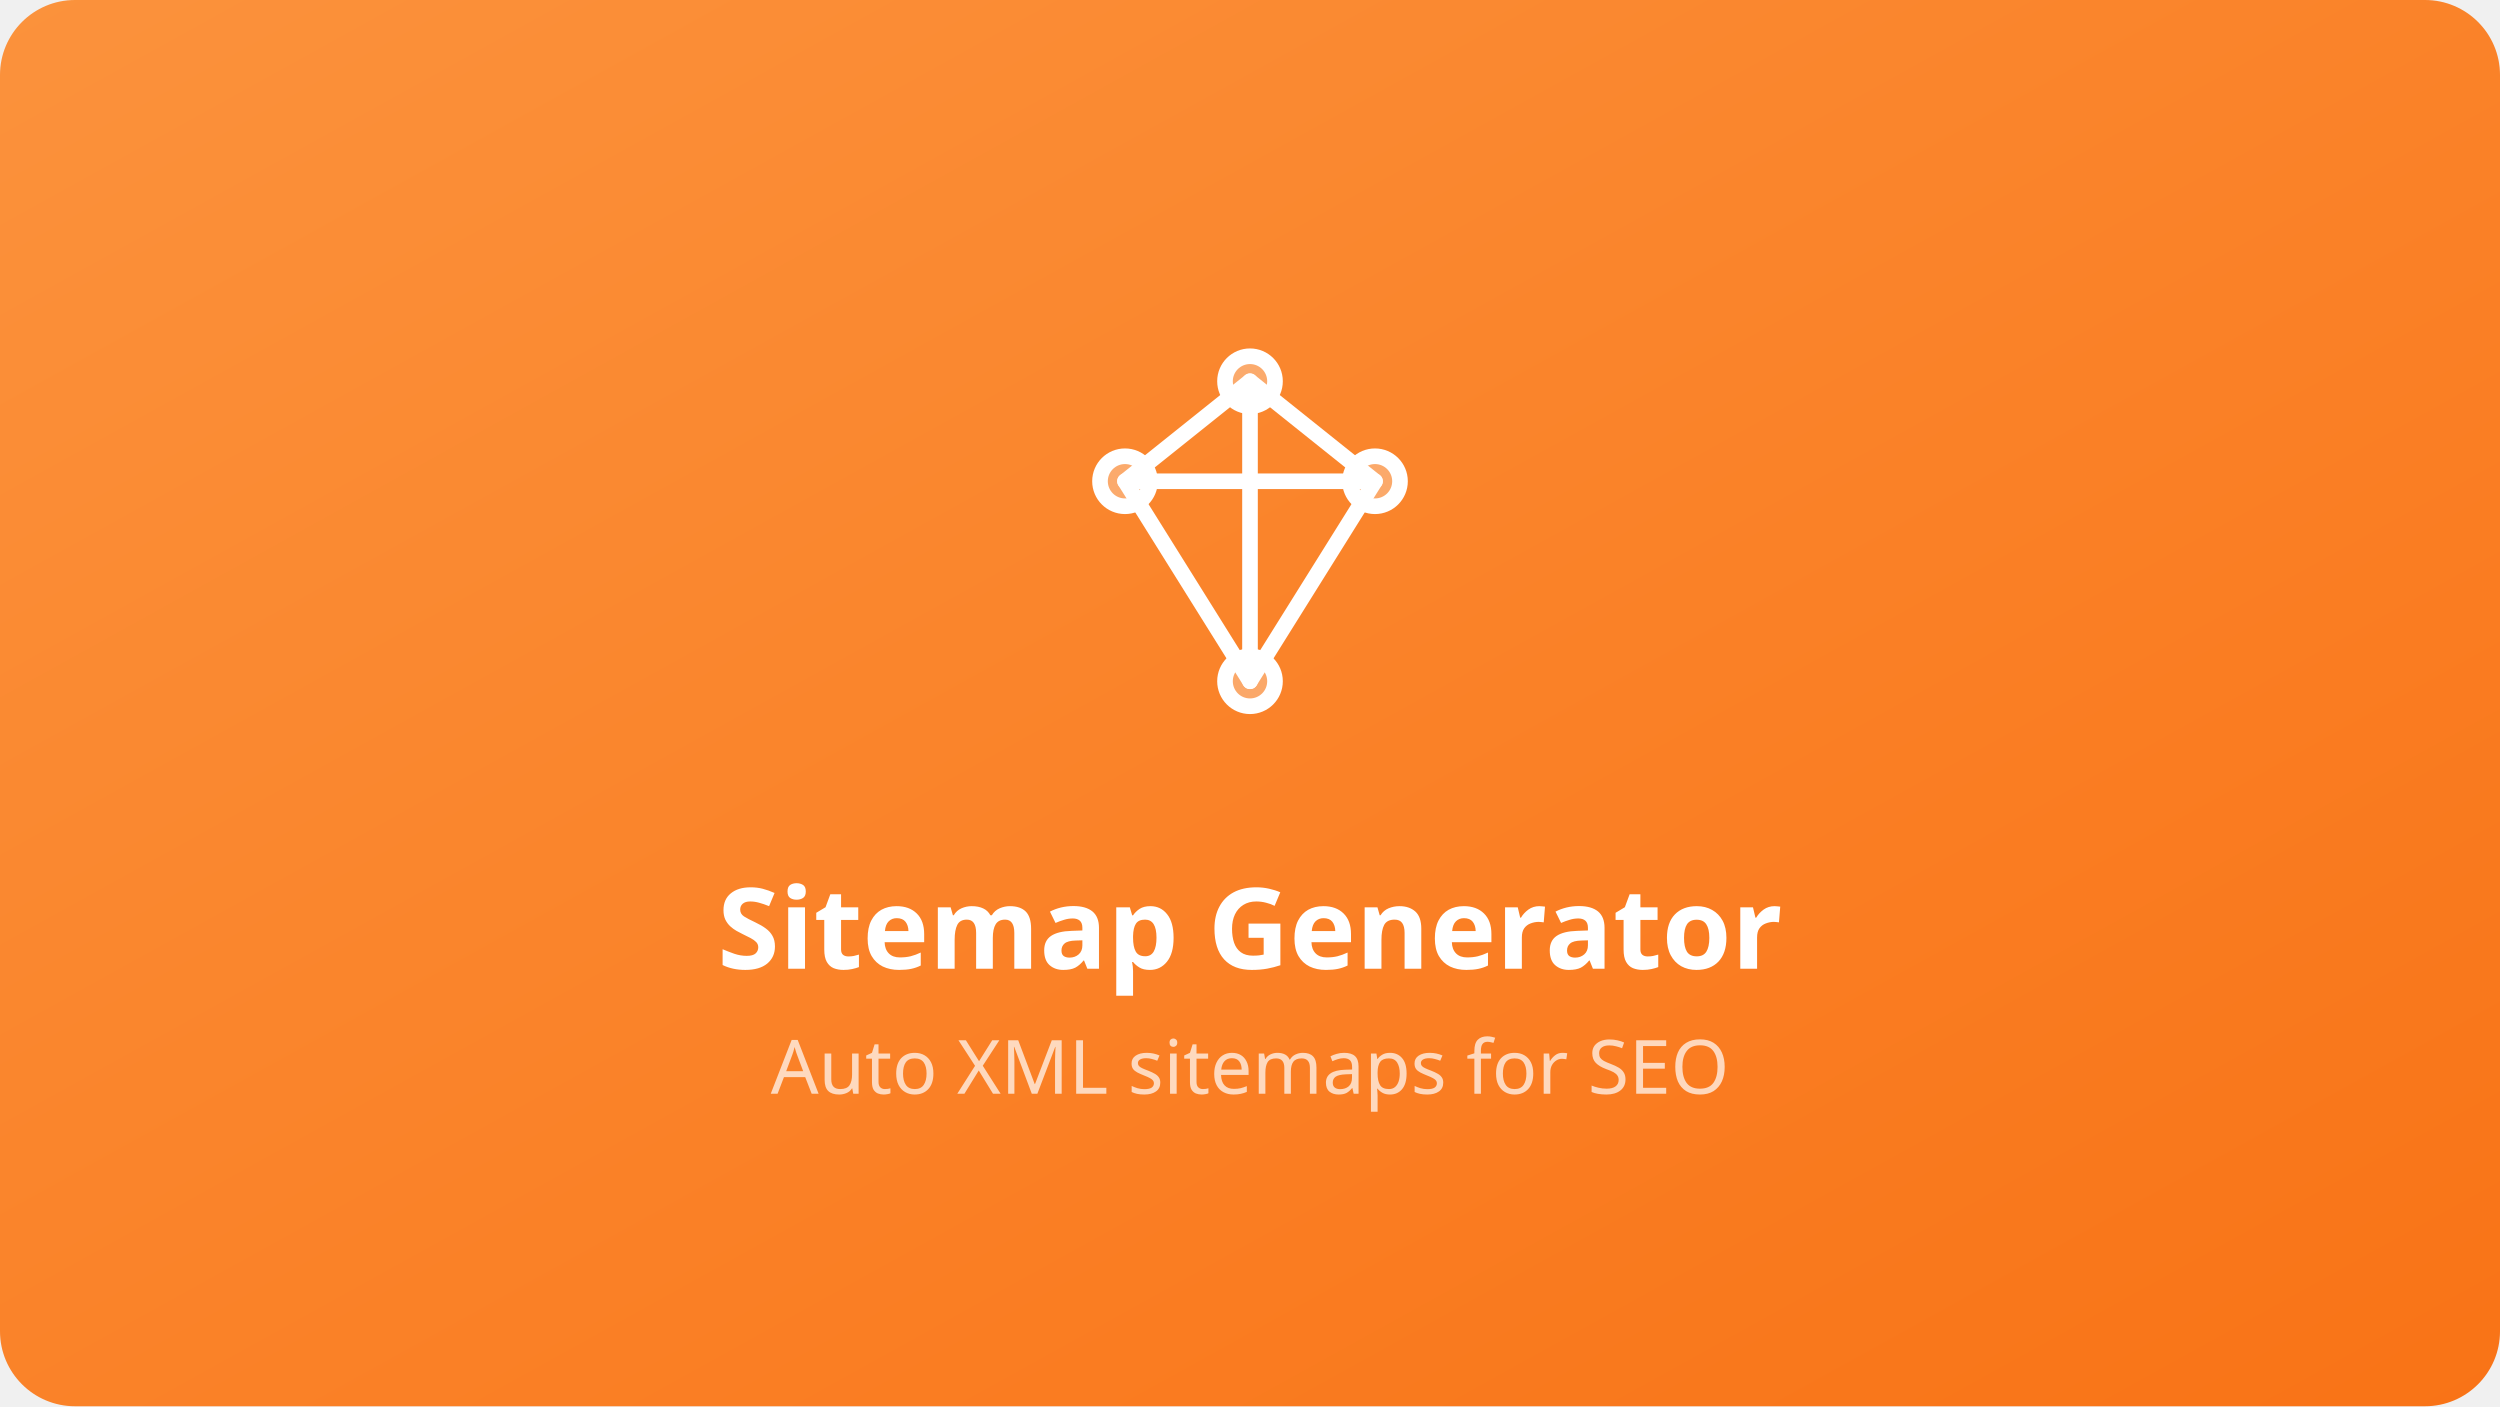
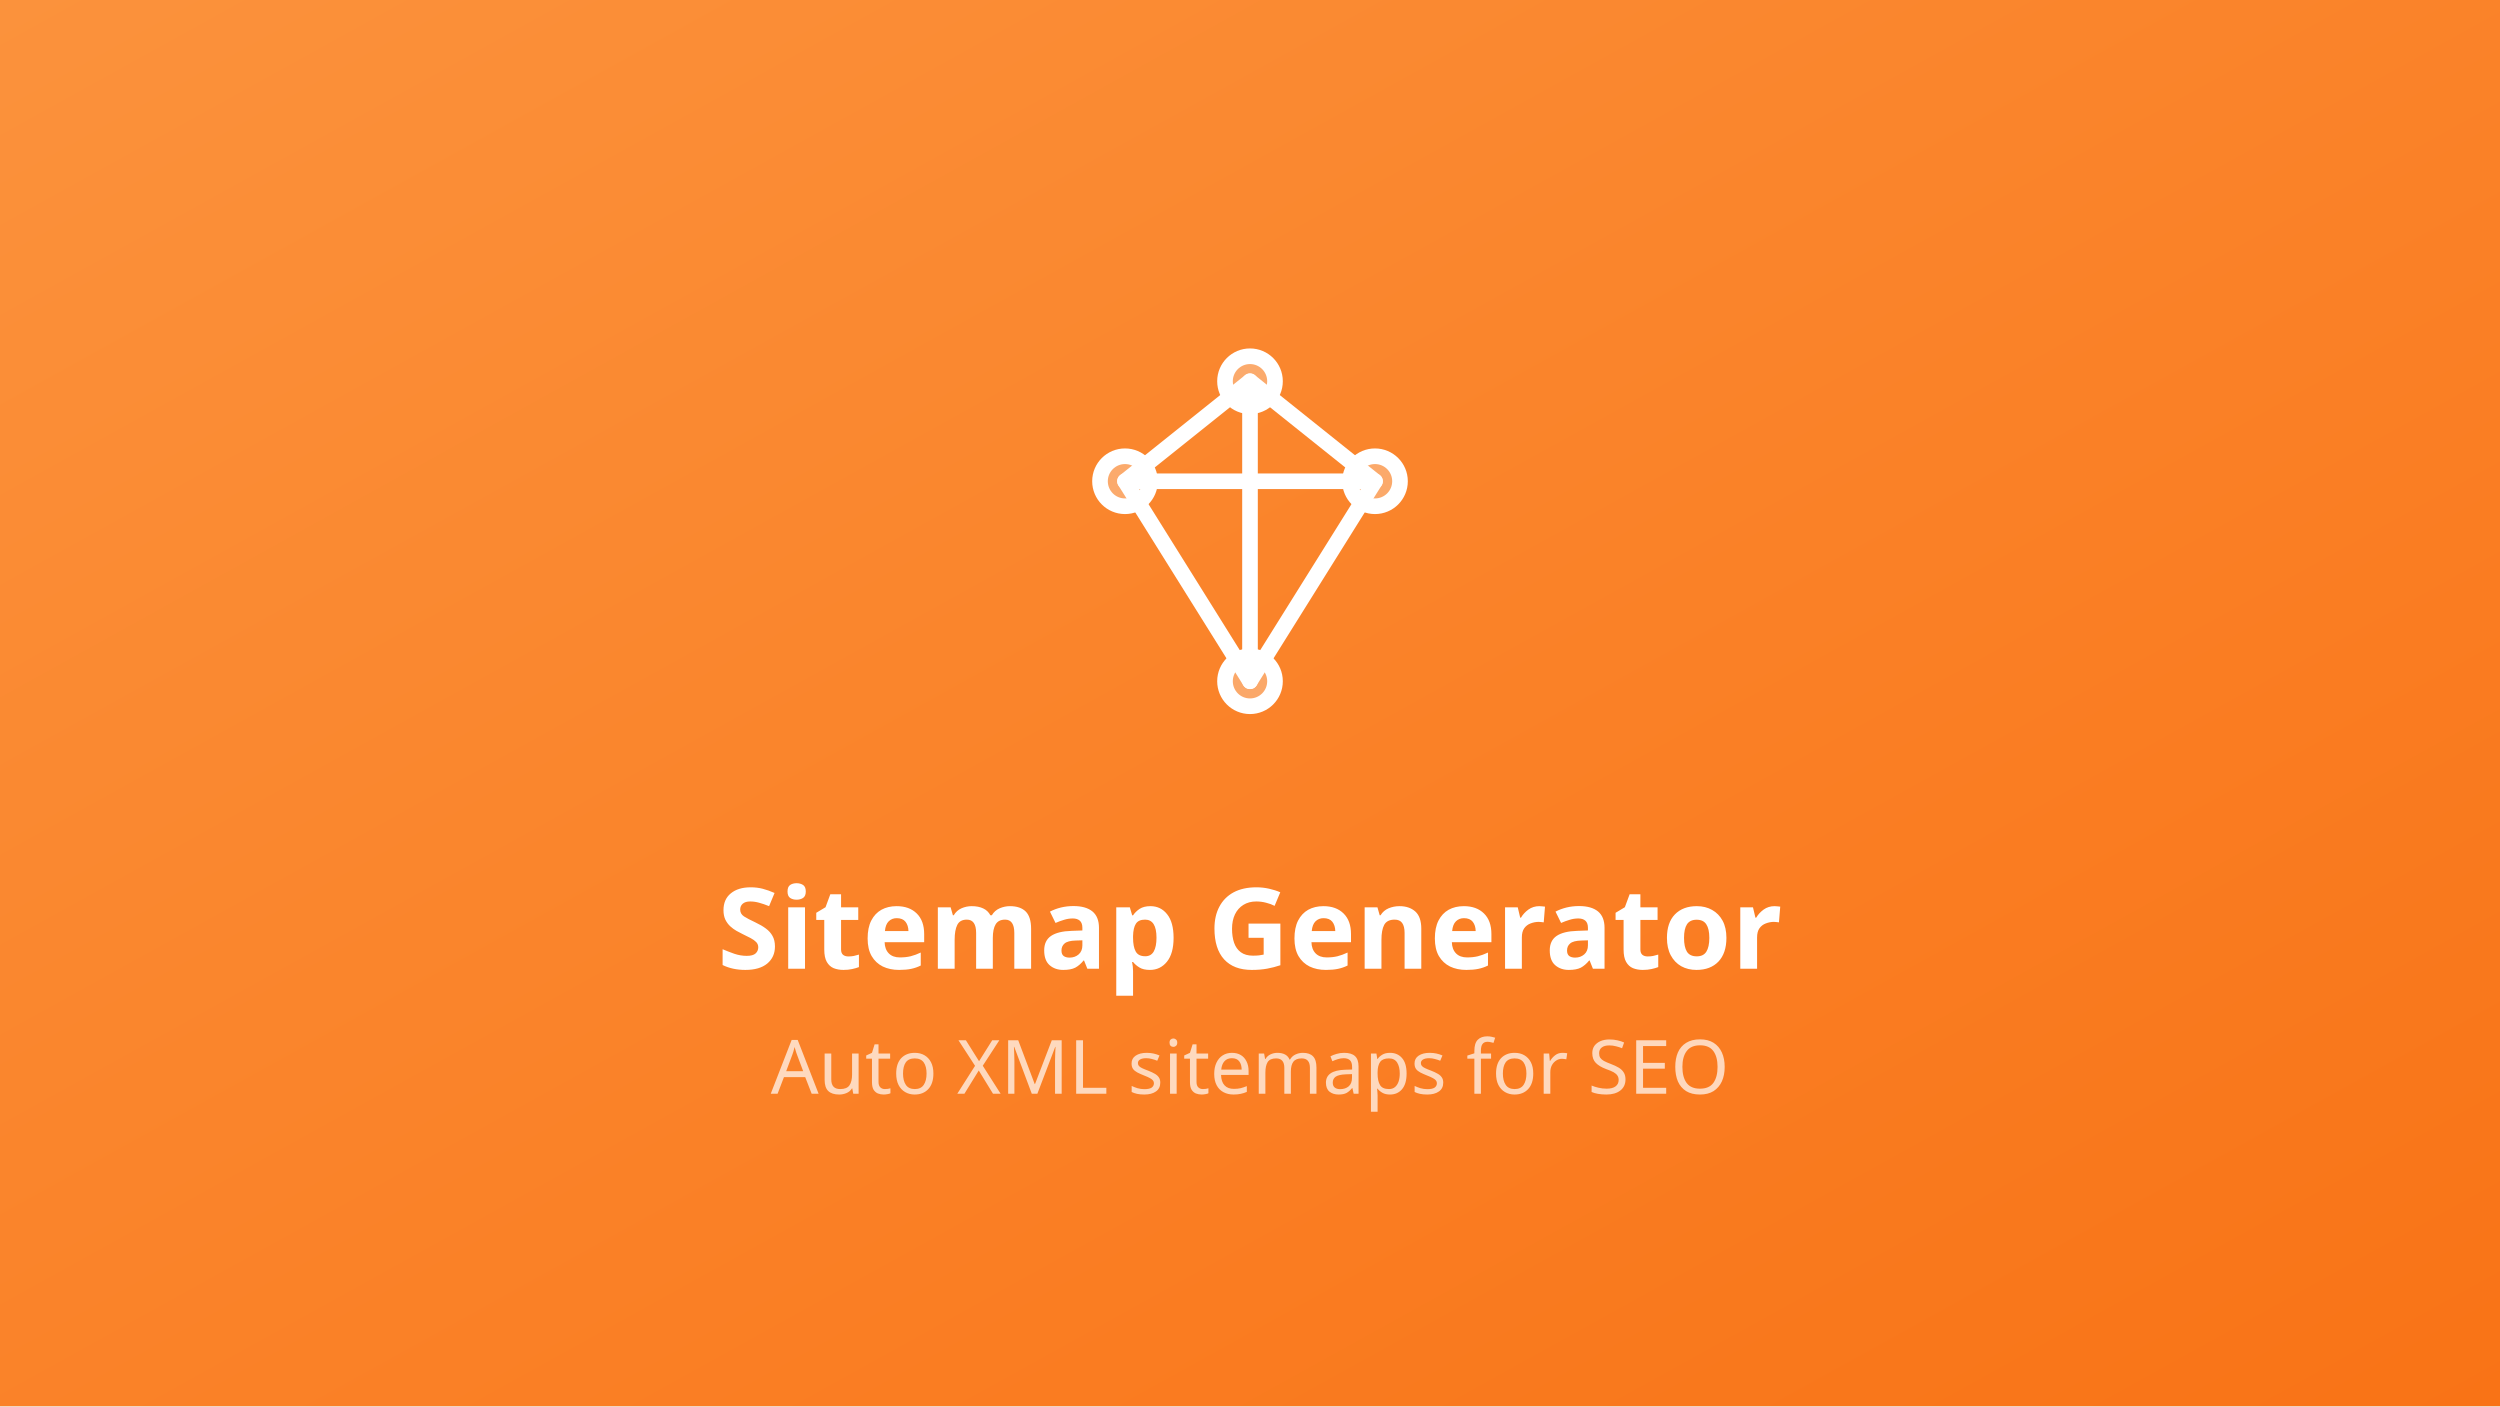
<svg xmlns="http://www.w3.org/2000/svg" viewBox="0 0 400 225">
  <defs>
    <linearGradient id="bg" x1="0" y1="0" x2="1" y2="1">
      <stop offset="0%" stop-color="#fb923c" />
      <stop offset="100%" stop-color="#f97316" />
    </linearGradient>
  </defs>
-   <rect width="400" height="225" rx="12" fill="url(#bg)" />
+   <rect width="400" height="225" fill="url(#bg)" />
  <g transform="translate(200,85)" fill="none" stroke="white" stroke-width="2.5" stroke-linecap="round" stroke-linejoin="round">
    <path d="M0-24 v48" />
    <path d="M-20-8 h40" />
    <circle cx="0" cy="-24" r="4" fill="rgba(255,255,255,0.3)" />
    <circle cx="-20" cy="-8" r="4" fill="rgba(255,255,255,0.3)" />
    <circle cx="20" cy="-8" r="4" fill="rgba(255,255,255,0.3)" />
    <circle cx="0" cy="24" r="4" fill="rgba(255,255,255,0.3)" />
    <path d="M0-24 L-20-8 M0-24 L20-8 M-20-8 L0 24 M20-8 L0 24" />
  </g>
  <text x="200" y="155" text-anchor="middle" fill="white" font-family="system-ui,sans-serif" font-size="18" font-weight="600">Sitemap Generator</text>
  <text x="200" y="175" text-anchor="middle" fill="rgba(255,255,255,0.7)" font-family="system-ui,sans-serif" font-size="12">Auto XML sitemaps for SEO</text>
</svg>
